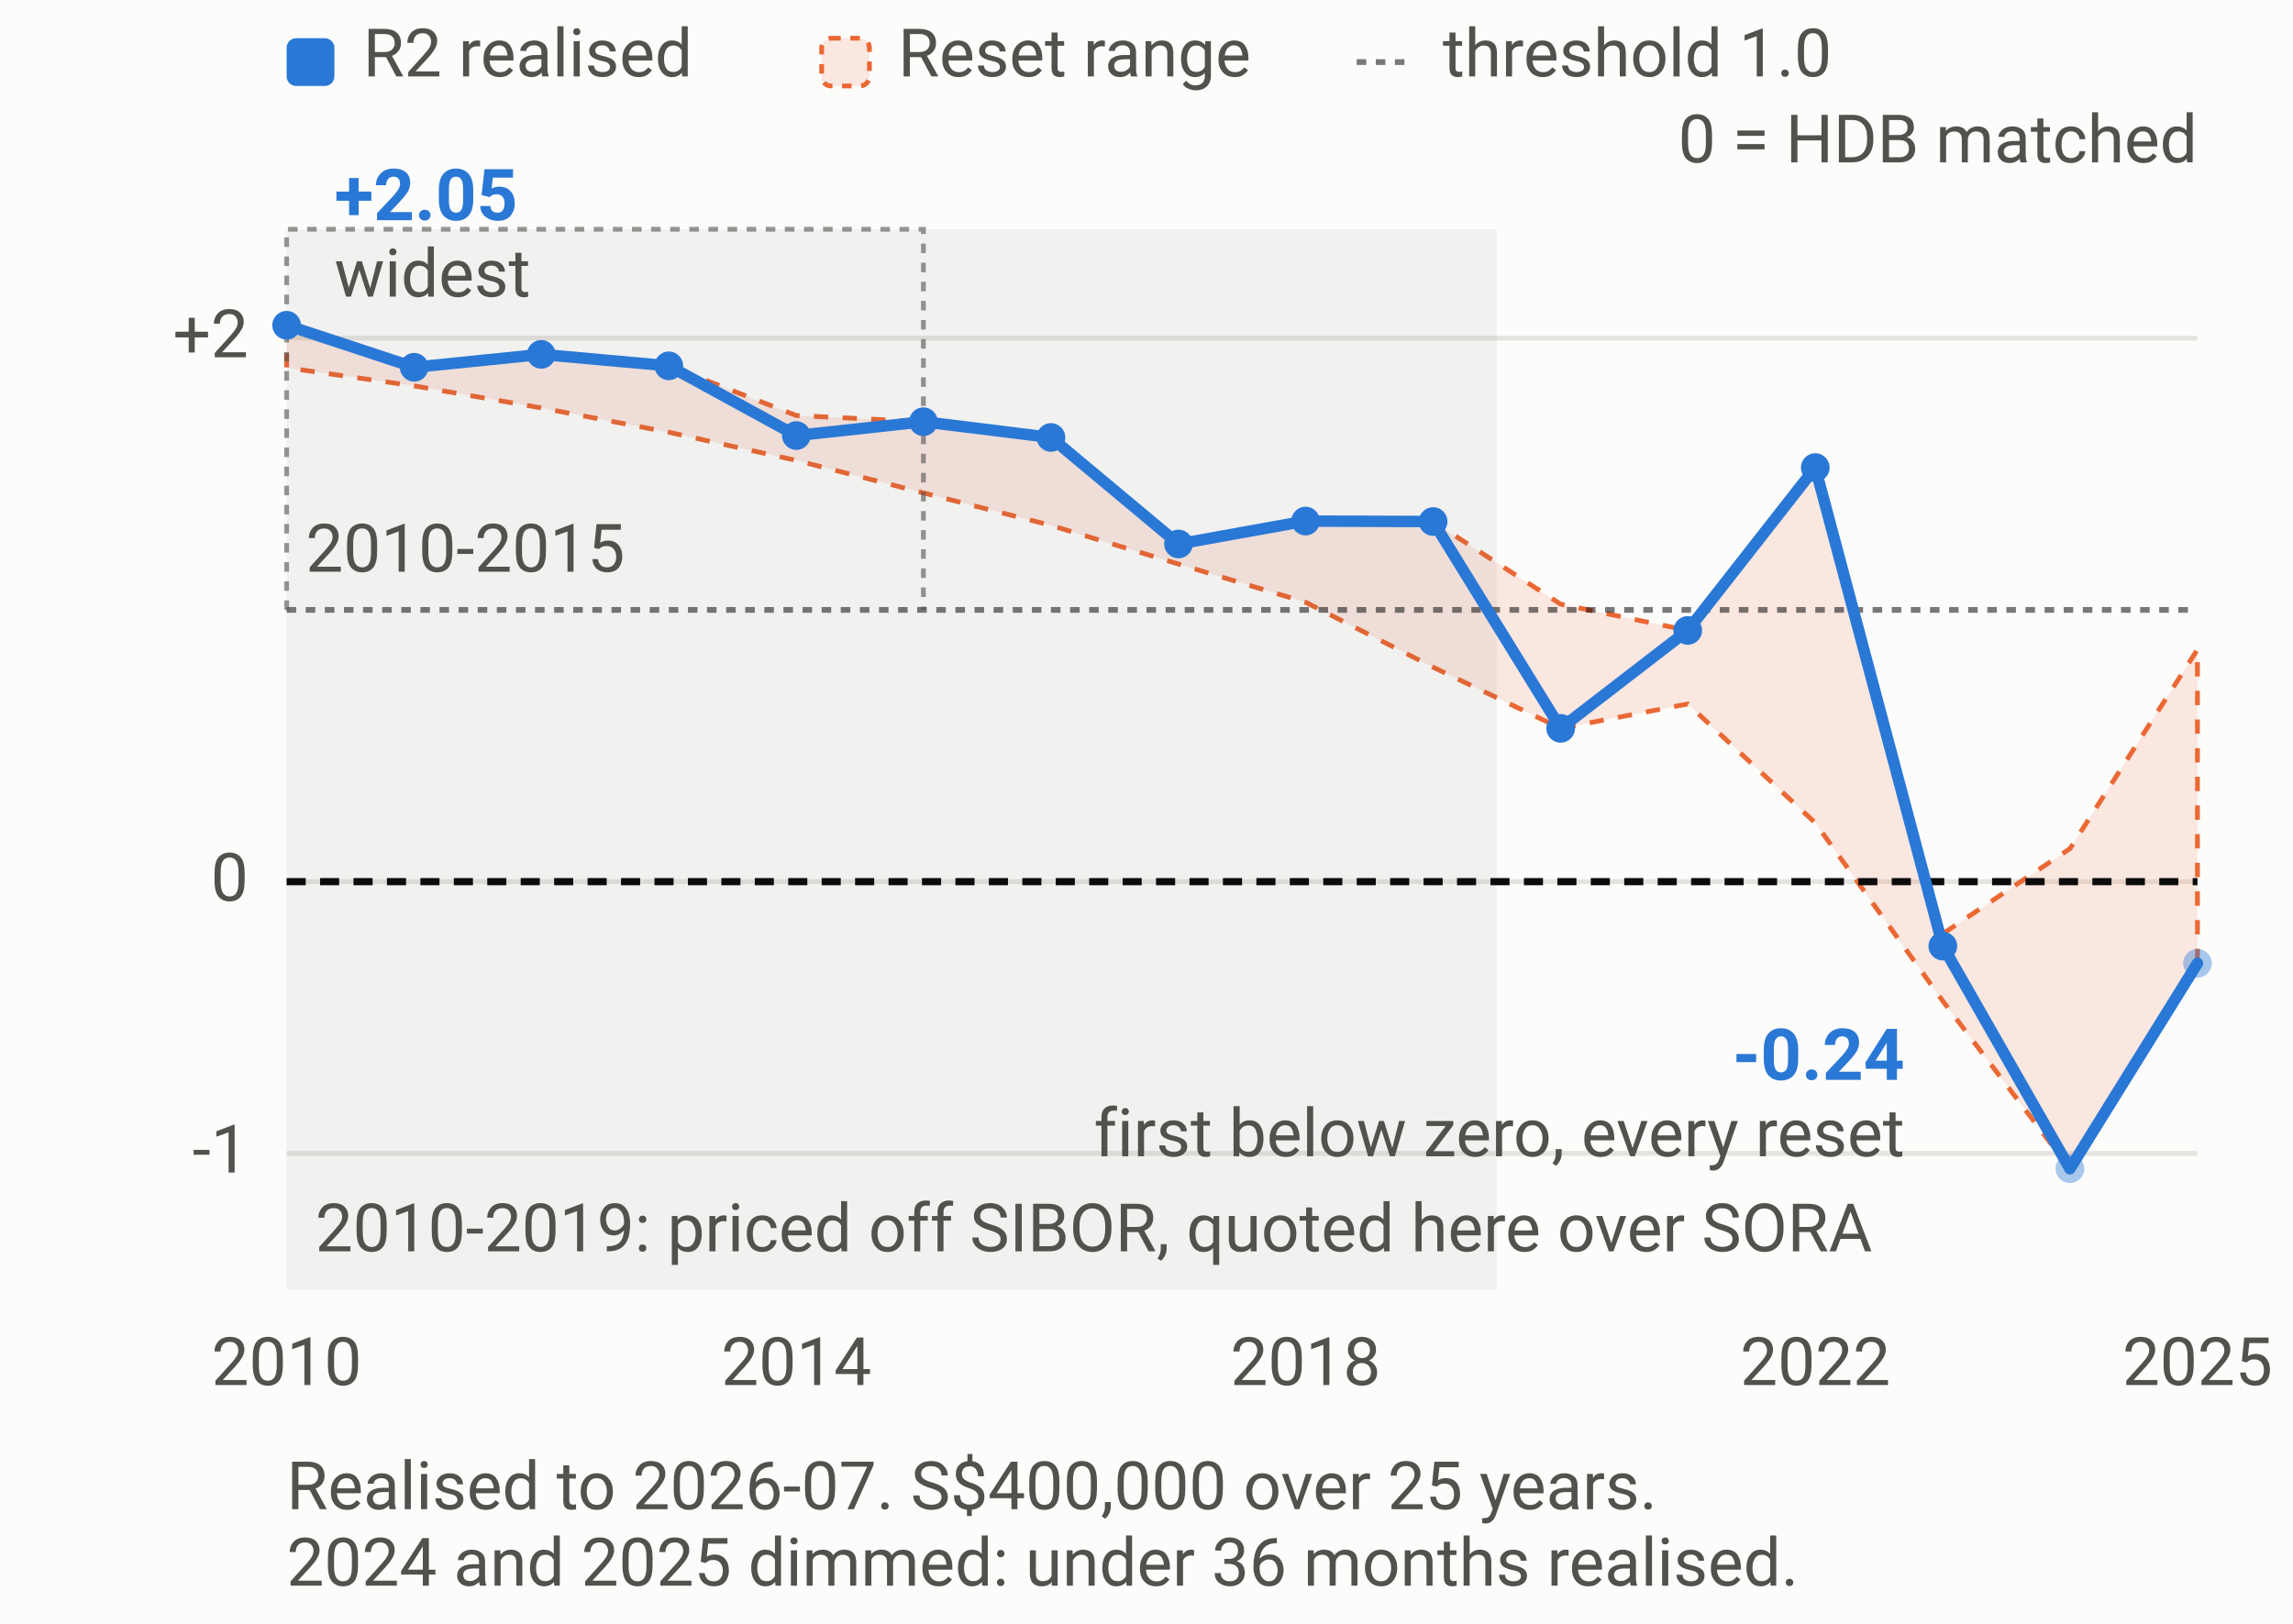
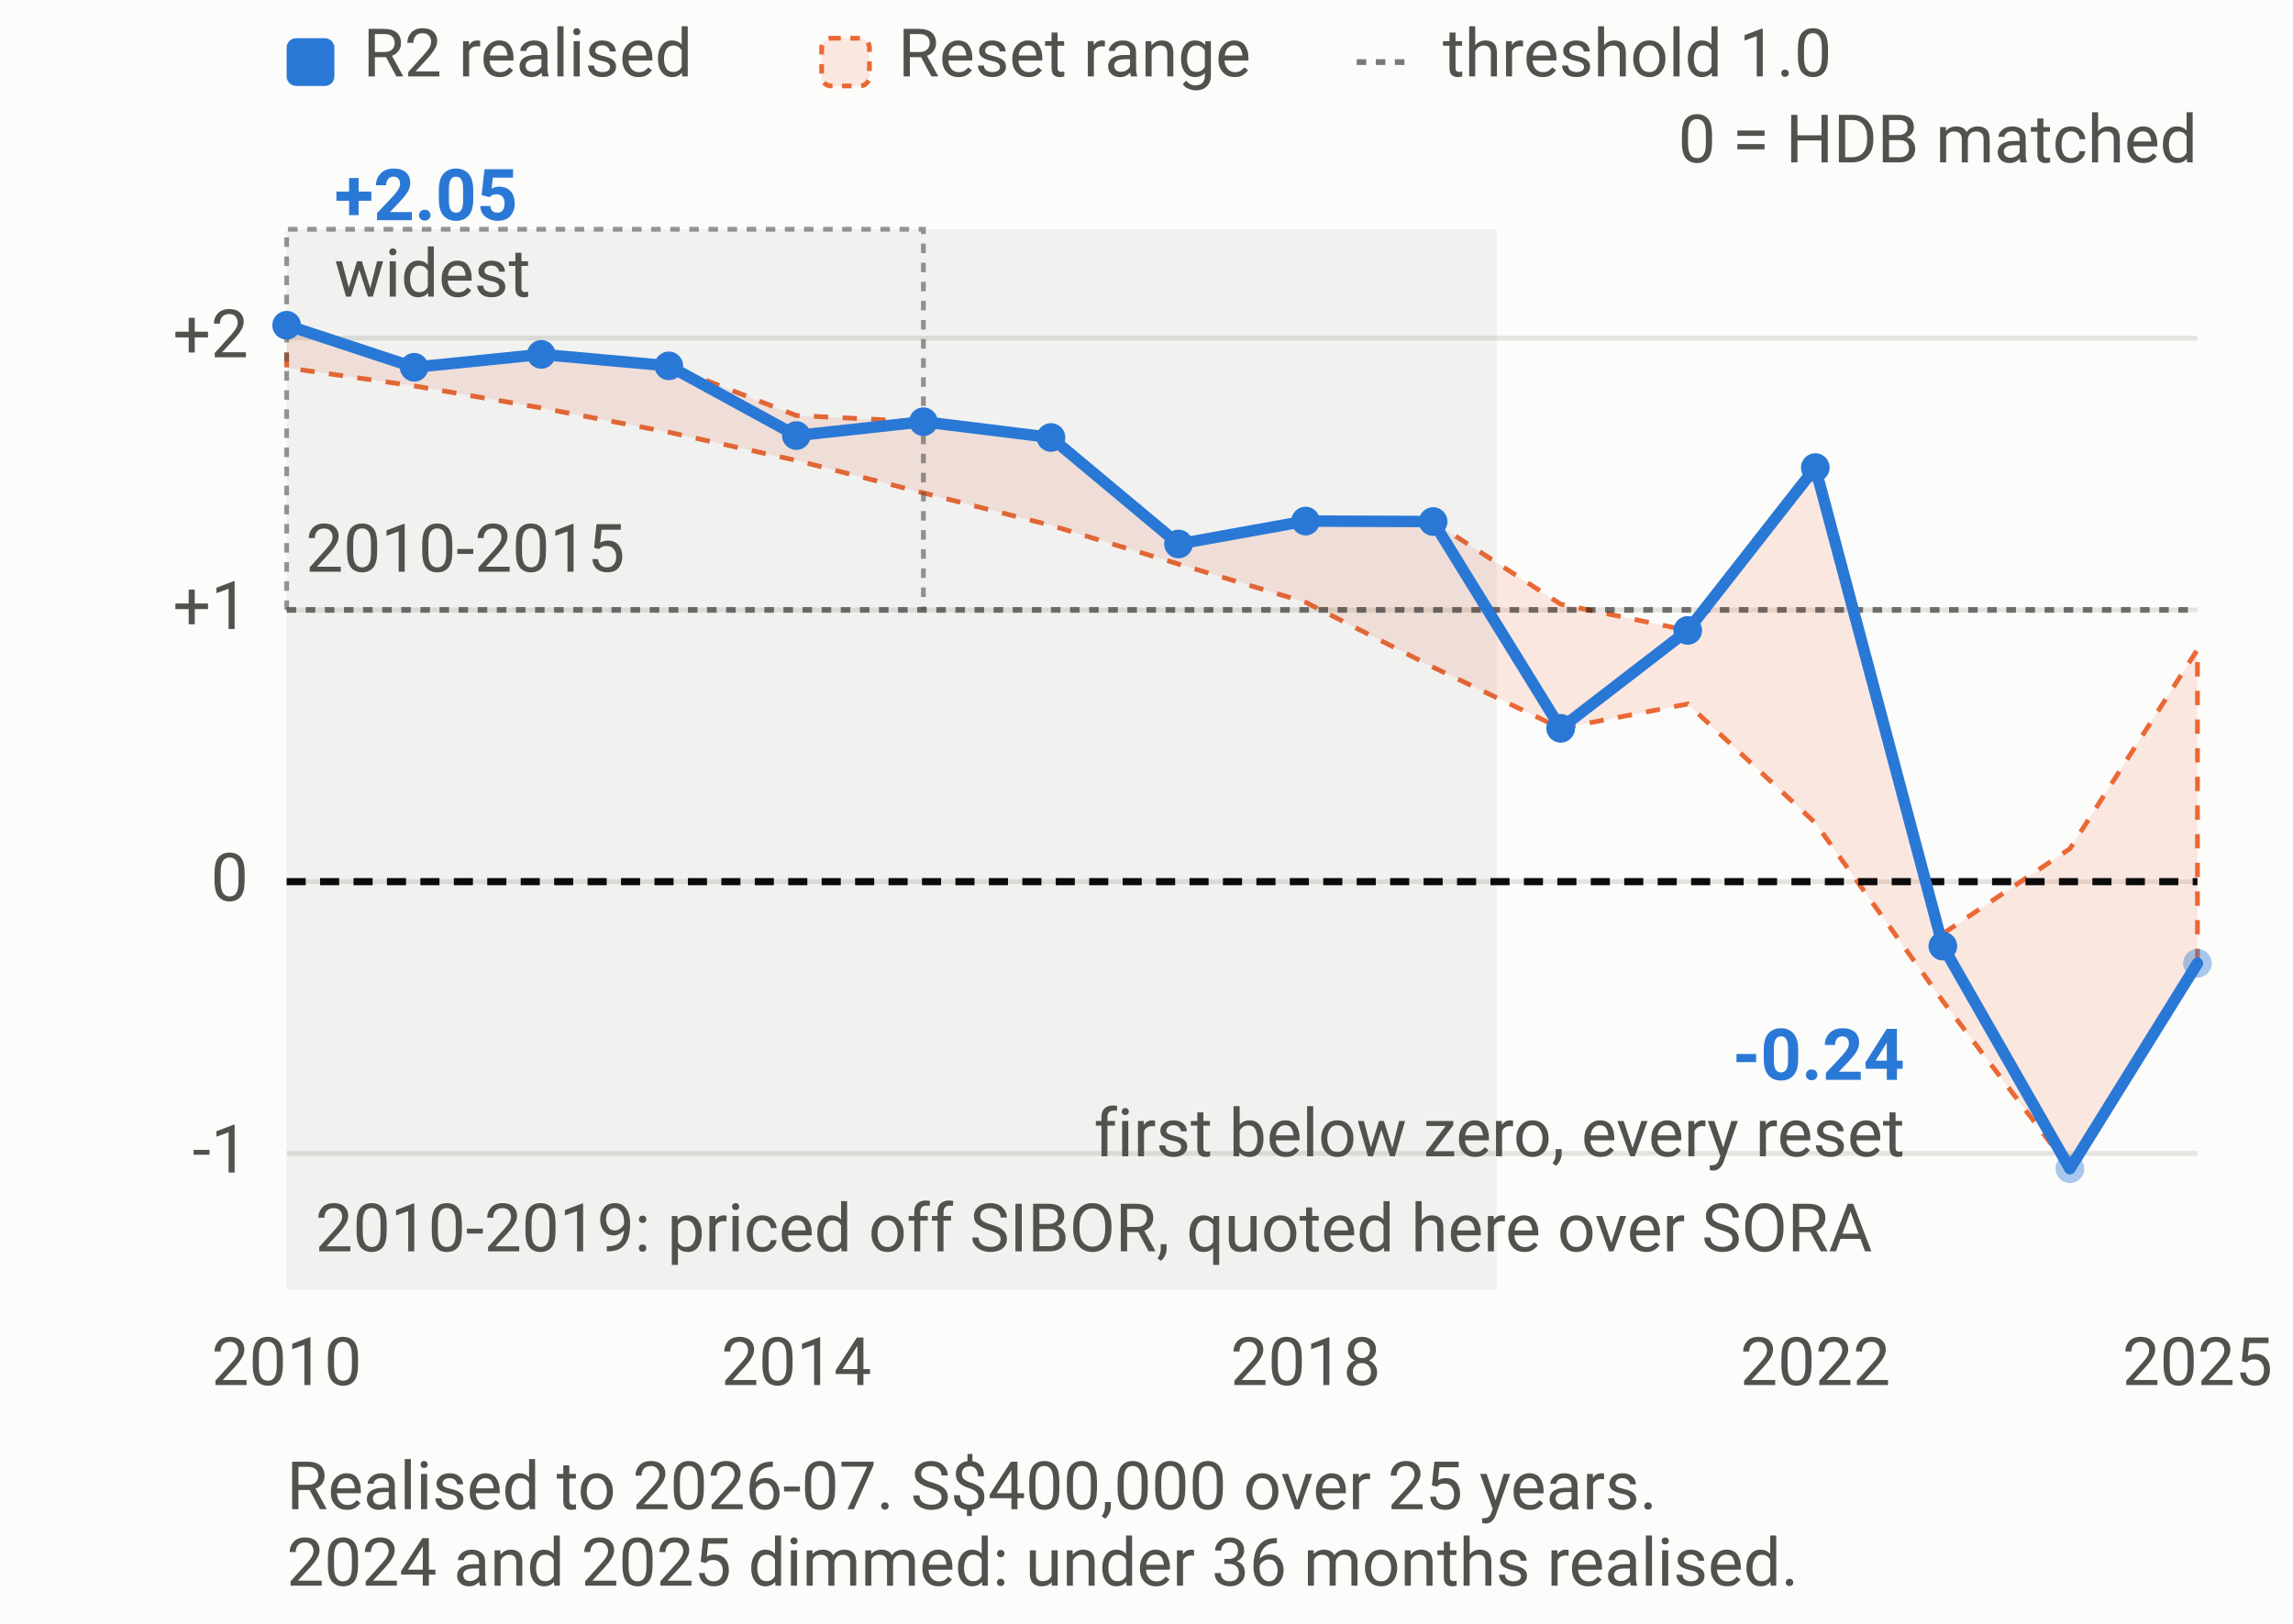
<svg xmlns="http://www.w3.org/2000/svg" viewBox="0 0 480 340" width="100%" role="img" aria-label="Realised break-even spread by loan start year, 2010 to 2025" class="viz" preserveAspectRatio="xMidYMid meet">
  <style>
  .viz { --surface-1:#fcfcfb; --text-primary:#0b0b0b; --text-secondary:#52514e;
         --grid:#e4e3df; --series-1:#2a78d6; --series-2:#eb6834; }
  @media (prefers-color-scheme: dark) {
    .viz { --surface-1:#1a1a19; --text-primary:#ffffff; --text-secondary:#c3c2b7;
           --grid:#383835; --series-1:#3987e5; --series-2:#d95926; }
  }
  :root[data-theme="dark"] .viz { --surface-1:#1a1a19; --text-primary:#ffffff;
           --text-secondary:#c3c2b7; --grid:#383835; --series-1:#3987e5;
           --series-2:#d95926; }
  :root[data-theme="light"] .viz { --surface-1:#fcfcfb; --text-primary:#0b0b0b;
           --text-secondary:#52514e; --grid:#e4e3df; --series-1:#2a78d6;
           --series-2:#eb6834; }
  .viz text { font-family: ui-sans-serif, system-ui, -apple-system, Segoe UI,
              Roboto, Helvetica, Arial, sans-serif; }
  .ax   { font-size: 14px; fill: var(--text-secondary, #52514e); }
  .lbl  { font-size: 15px; font-weight: 600; }
  .note { font-size: 14px; fill: var(--text-secondary, #52514e); }
</style>
  <rect x="0" y="0" width="480" height="340" fill="var(--surface-1, #fcfcfb)" />
  <line x1="60.0" y1="241.5" x2="460.0" y2="241.5" stroke="var(--grid, #e4e3df)" stroke-width="1" />
  <text class="ax" x="52.0" y="245.5" text-anchor="end">-1</text>
  <line x1="60.0" y1="184.6" x2="460.0" y2="184.6" stroke="var(--grid, #e4e3df)" stroke-width="1" />
  <text class="ax" x="52.0" y="188.6" text-anchor="end">0</text>
+   <line x1="60.0" y1="127.7" x2="460.0" y2="127.7" stroke="var(--grid, #e4e3df)" stroke-width="1" />
+   <text class="ax" x="52.0" y="131.7" text-anchor="end">+1</text>
  <line x1="60.0" y1="70.8" x2="460.0" y2="70.8" stroke="var(--grid, #e4e3df)" stroke-width="1" />
  <text class="ax" x="52.0" y="74.8" text-anchor="end">+2</text>
  <text class="ax" x="60.0" y="290.0" text-anchor="middle">2010</text>
  <text class="ax" x="166.7" y="290.0" text-anchor="middle">2014</text>
  <text class="ax" x="273.3" y="290.0" text-anchor="middle">2018</text>
  <text class="ax" x="380.0" y="290.0" text-anchor="middle">2022</text>
  <text class="ax" x="460.0" y="290.0" text-anchor="middle">2025</text>
  <path d="M 60.0 68.1 L 86.7 76.9 L 113.3 74.2 L 140.0 76.6 L 166.7 87.0 L 193.3 88.3 L 220.0 91.6 L 246.7 113.9 L 273.3 109.1 L 300.0 109.2 L 326.7 126.5 L 353.3 132.0 L 380.0 97.9 L 406.7 195.5 L 433.3 177.7 L 460.0 136.0 L 460.0 201.7 L 433.3 244.7 L 406.7 209.6 L 380.0 172.3 L 353.3 147.4 L 326.7 152.5 L 300.0 139.7 L 273.3 126.1 L 246.7 118.1 L 220.0 110.0 L 193.3 103.2 L 166.7 96.4 L 140.0 90.5 L 113.3 85.4 L 86.7 80.8 L 60.0 77.0 Z" fill="var(--series-2, #eb6834)" fill-opacity="0.14" stroke="var(--series-2, #eb6834)" stroke-width="1" stroke-dasharray="3 3" />
  <rect x="60.0" y="48.0" width="253.3" height="222.0" fill="var(--text-secondary, #52514e)" fill-opacity="0.06" />
  <text class="note" x="66.0" y="262.0">2010-2019: priced off SIBOR, quoted here over SORA</text>
  <line x1="60.0" y1="127.7" x2="460.0" y2="127.7" stroke="var(--text-primary, #0b0b0b)" stroke-width="1.2" stroke-dasharray="2 2" stroke-opacity="0.55" />
  <path d="M 60.0 127.7 L 60.0 48.0 L 193.3 48.0 L 193.3 127.7" fill="none" stroke="var(--text-secondary, #52514e)" stroke-width="1" stroke-dasharray="2 2" stroke-opacity="0.6" />
  <text class="note" x="64.0" y="119.7">2010-2015</text>
  <line x1="60.0" y1="184.6" x2="460.0" y2="184.6" stroke="var(--text-primary, #0b0b0b)" stroke-width="1.5" stroke-dasharray="4 3" />
  <text class="note" x="460.0" y="34.0" text-anchor="end">0 = HDB matched</text>
  <path d="M 60.0 68.1 L 86.7 76.9 L 113.3 74.2 L 140.0 76.6 L 166.7 91.2 L 193.3 88.3 L 220.0 91.6 L 246.7 113.9 L 273.3 109.1 L 300.0 109.2 L 326.7 152.5 L 353.3 132.0 L 380.0 97.9 L 406.7 198.1 L 433.3 244.7 L 460.0 201.7" fill="none" stroke="var(--series-1, #2a78d6)" stroke-width="2.4" stroke-linejoin="round" stroke-linecap="round" />
  <circle cx="60.0" cy="68.1" r="3" fill="var(--series-1, #2a78d6)" fill-opacity="1.00" />
  <circle cx="86.7" cy="76.9" r="3" fill="var(--series-1, #2a78d6)" fill-opacity="1.00" />
  <circle cx="113.3" cy="74.2" r="3" fill="var(--series-1, #2a78d6)" fill-opacity="1.00" />
  <circle cx="140.0" cy="76.6" r="3" fill="var(--series-1, #2a78d6)" fill-opacity="1.00" />
  <circle cx="166.7" cy="91.2" r="3" fill="var(--series-1, #2a78d6)" fill-opacity="1.00" />
  <circle cx="193.3" cy="88.3" r="3" fill="var(--series-1, #2a78d6)" fill-opacity="1.00" />
  <circle cx="220.0" cy="91.6" r="3" fill="var(--series-1, #2a78d6)" fill-opacity="1.00" />
  <circle cx="246.7" cy="113.9" r="3" fill="var(--series-1, #2a78d6)" fill-opacity="1.00" />
  <circle cx="273.3" cy="109.1" r="3" fill="var(--series-1, #2a78d6)" fill-opacity="1.00" />
  <circle cx="300.0" cy="109.2" r="3" fill="var(--series-1, #2a78d6)" fill-opacity="1.00" />
  <circle cx="326.7" cy="152.5" r="3" fill="var(--series-1, #2a78d6)" fill-opacity="1.00" />
  <circle cx="353.3" cy="132.0" r="3" fill="var(--series-1, #2a78d6)" fill-opacity="1.00" />
  <circle cx="380.0" cy="97.9" r="3" fill="var(--series-1, #2a78d6)" fill-opacity="1.00" />
  <circle cx="406.7" cy="198.1" r="3" fill="var(--series-1, #2a78d6)" fill-opacity="1.00" />
  <circle cx="433.3" cy="244.7" r="3" fill="var(--series-1, #2a78d6)" fill-opacity="0.40" />
  <circle cx="460.0" cy="201.7" r="3" fill="var(--series-1, #2a78d6)" fill-opacity="0.40" />
  <text class="lbl" x="70.0" y="46.1" fill="var(--series-1, #2a78d6)">+2.05</text>
  <text class="note" x="70.0" y="62.1">widest</text>
  <text class="lbl" x="398.7" y="226.1" text-anchor="end" fill="var(--series-1, #2a78d6)">-0.24</text>
  <text class="note" x="398.7" y="242.1" text-anchor="end">first below zero, every reset</text>
  <rect x="60.0" y="8.0" width="10" height="10" rx="2" fill="var(--series-1, #2a78d6)" />
  <text class="ax" x="76.0" y="16.0">R2 realised</text>
  <rect x="172.0" y="8.0" width="10" height="10" rx="2" fill="var(--series-2, #eb6834)" fill-opacity="0.14" stroke="var(--series-2, #eb6834)" stroke-width="1" stroke-dasharray="2 2" />
  <text class="ax" x="188.0" y="16.0">Reset range</text>
  <line x1="284.0" y1="13.0" x2="296.0" y2="13.0" stroke="var(--text-primary, #0b0b0b)" stroke-width="1.2" stroke-dasharray="2 2" stroke-opacity="0.55" />
  <text class="ax" x="302.0" y="16.0">threshold 1.0</text>
  <text class="note" x="60.0" y="316.0">Realised to 2026-07. S$400,000 over 25 years.</text>
  <text class="note" x="60.0" y="332.0">2024 and 2025 dimmed: under 36 months realised.</text>
</svg>
